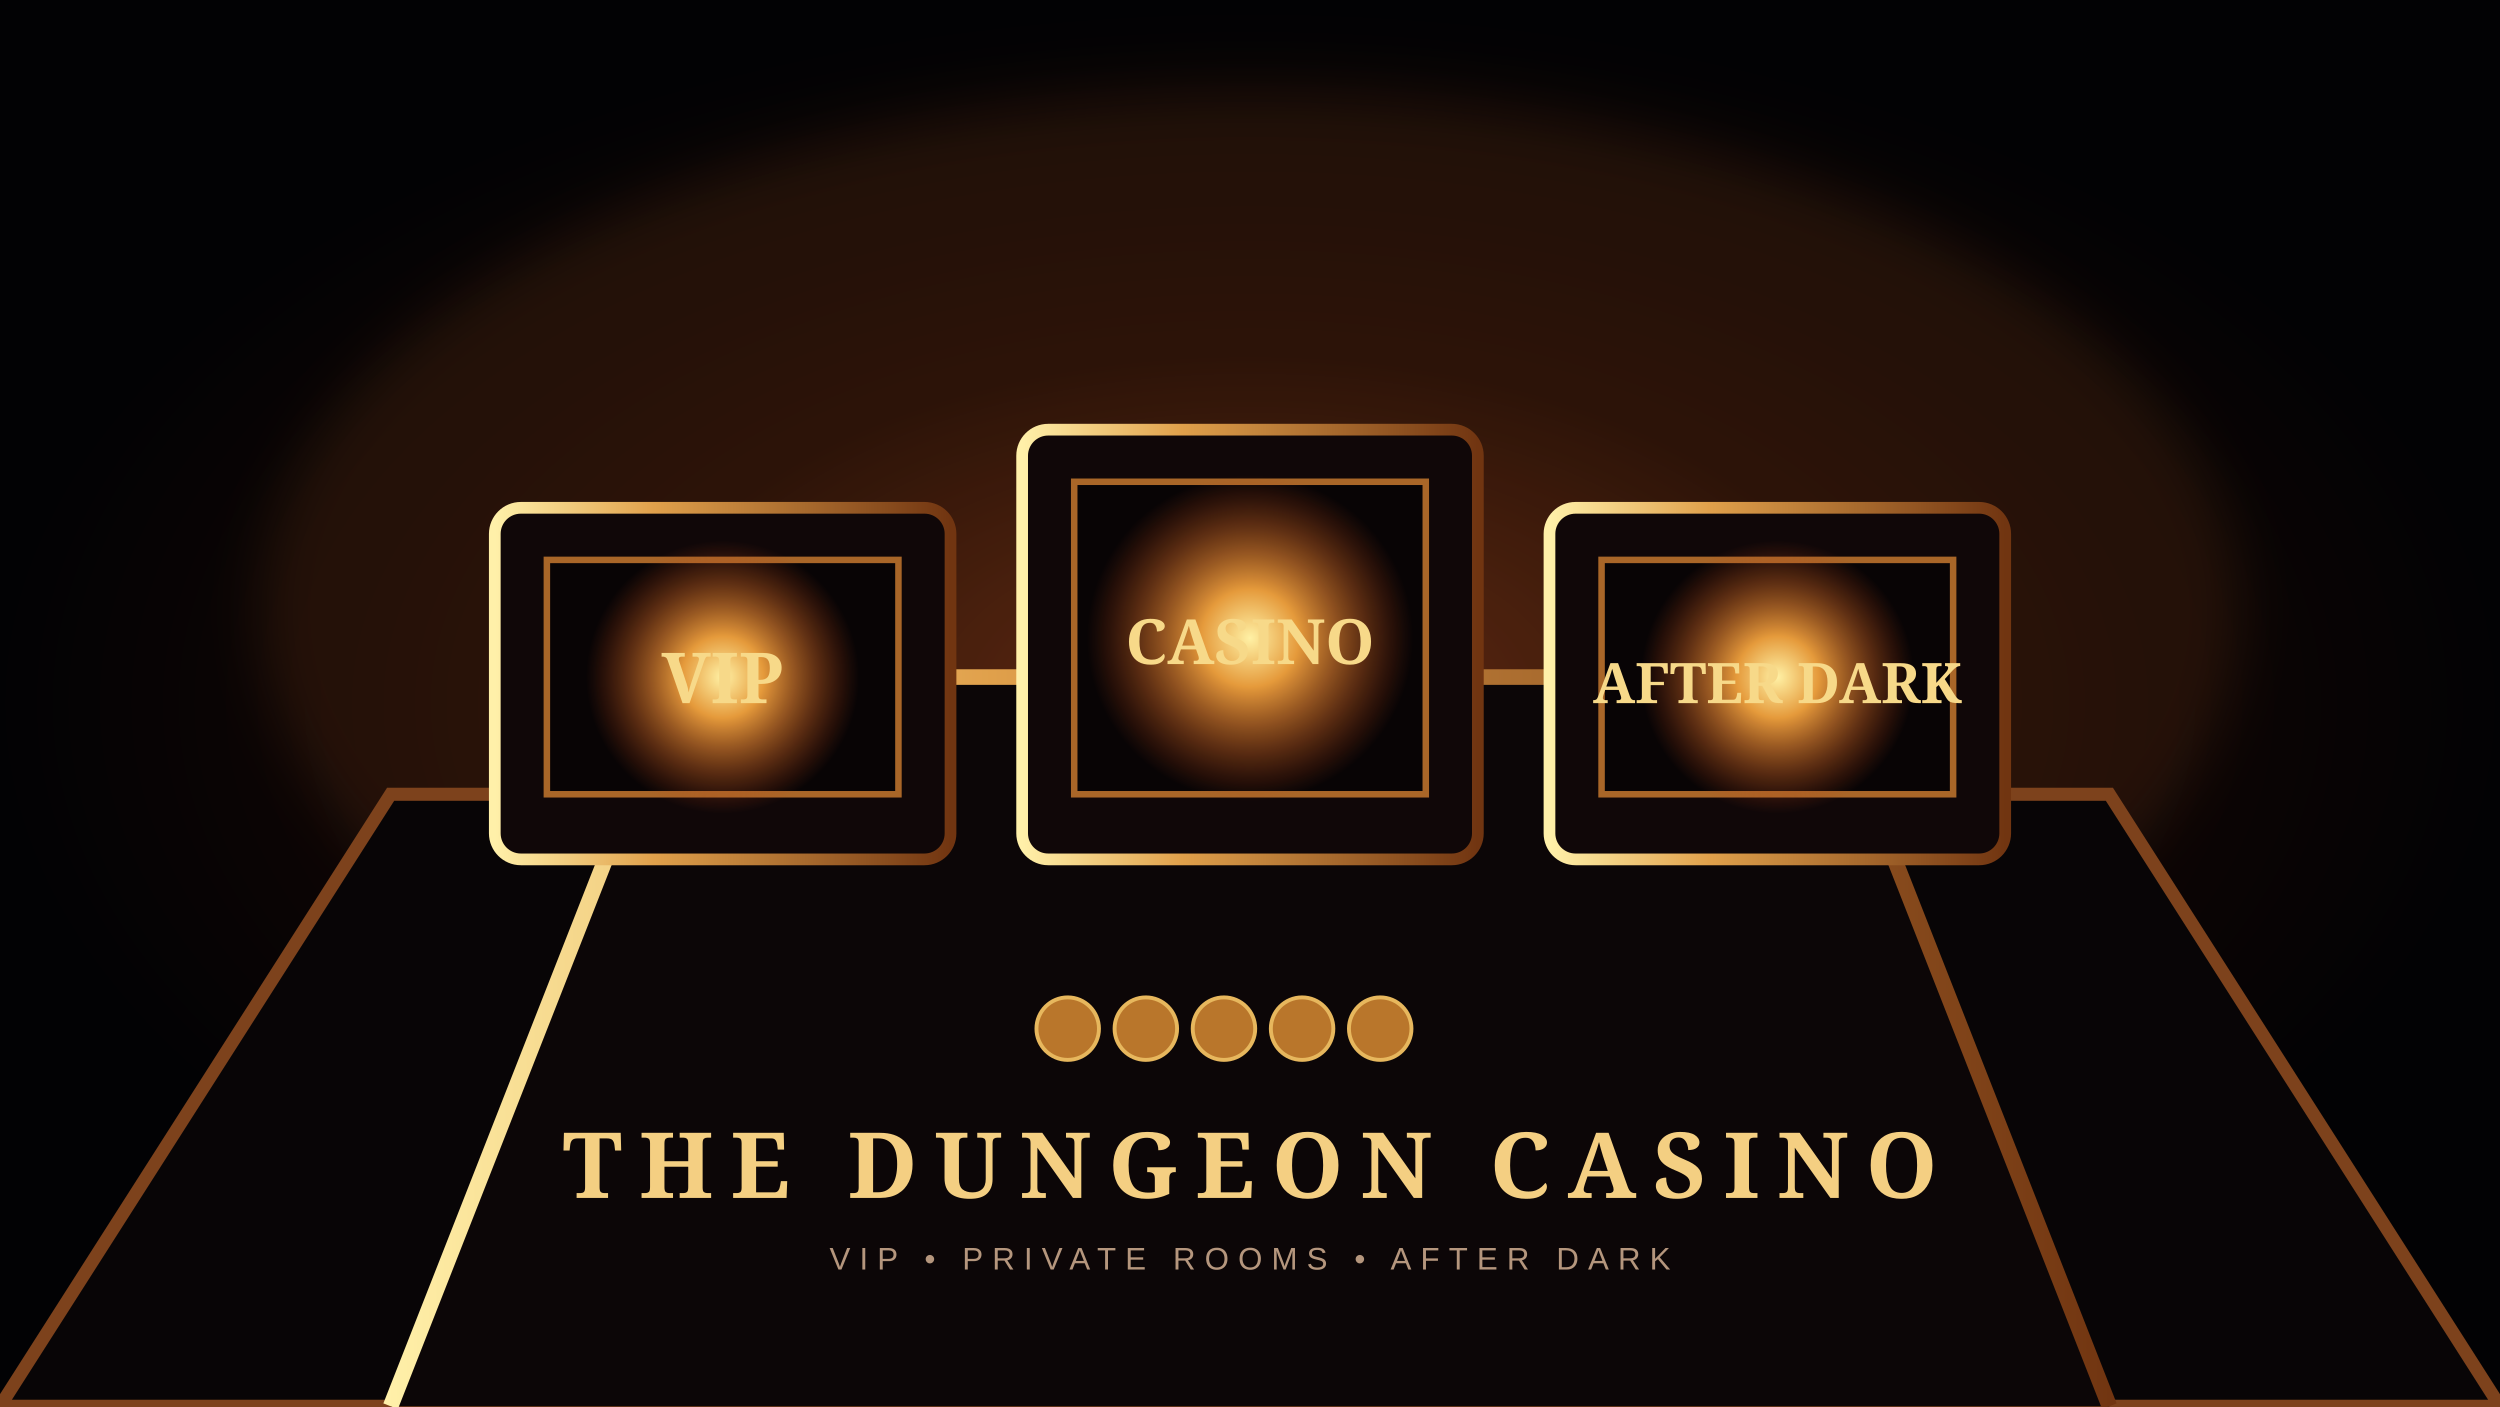
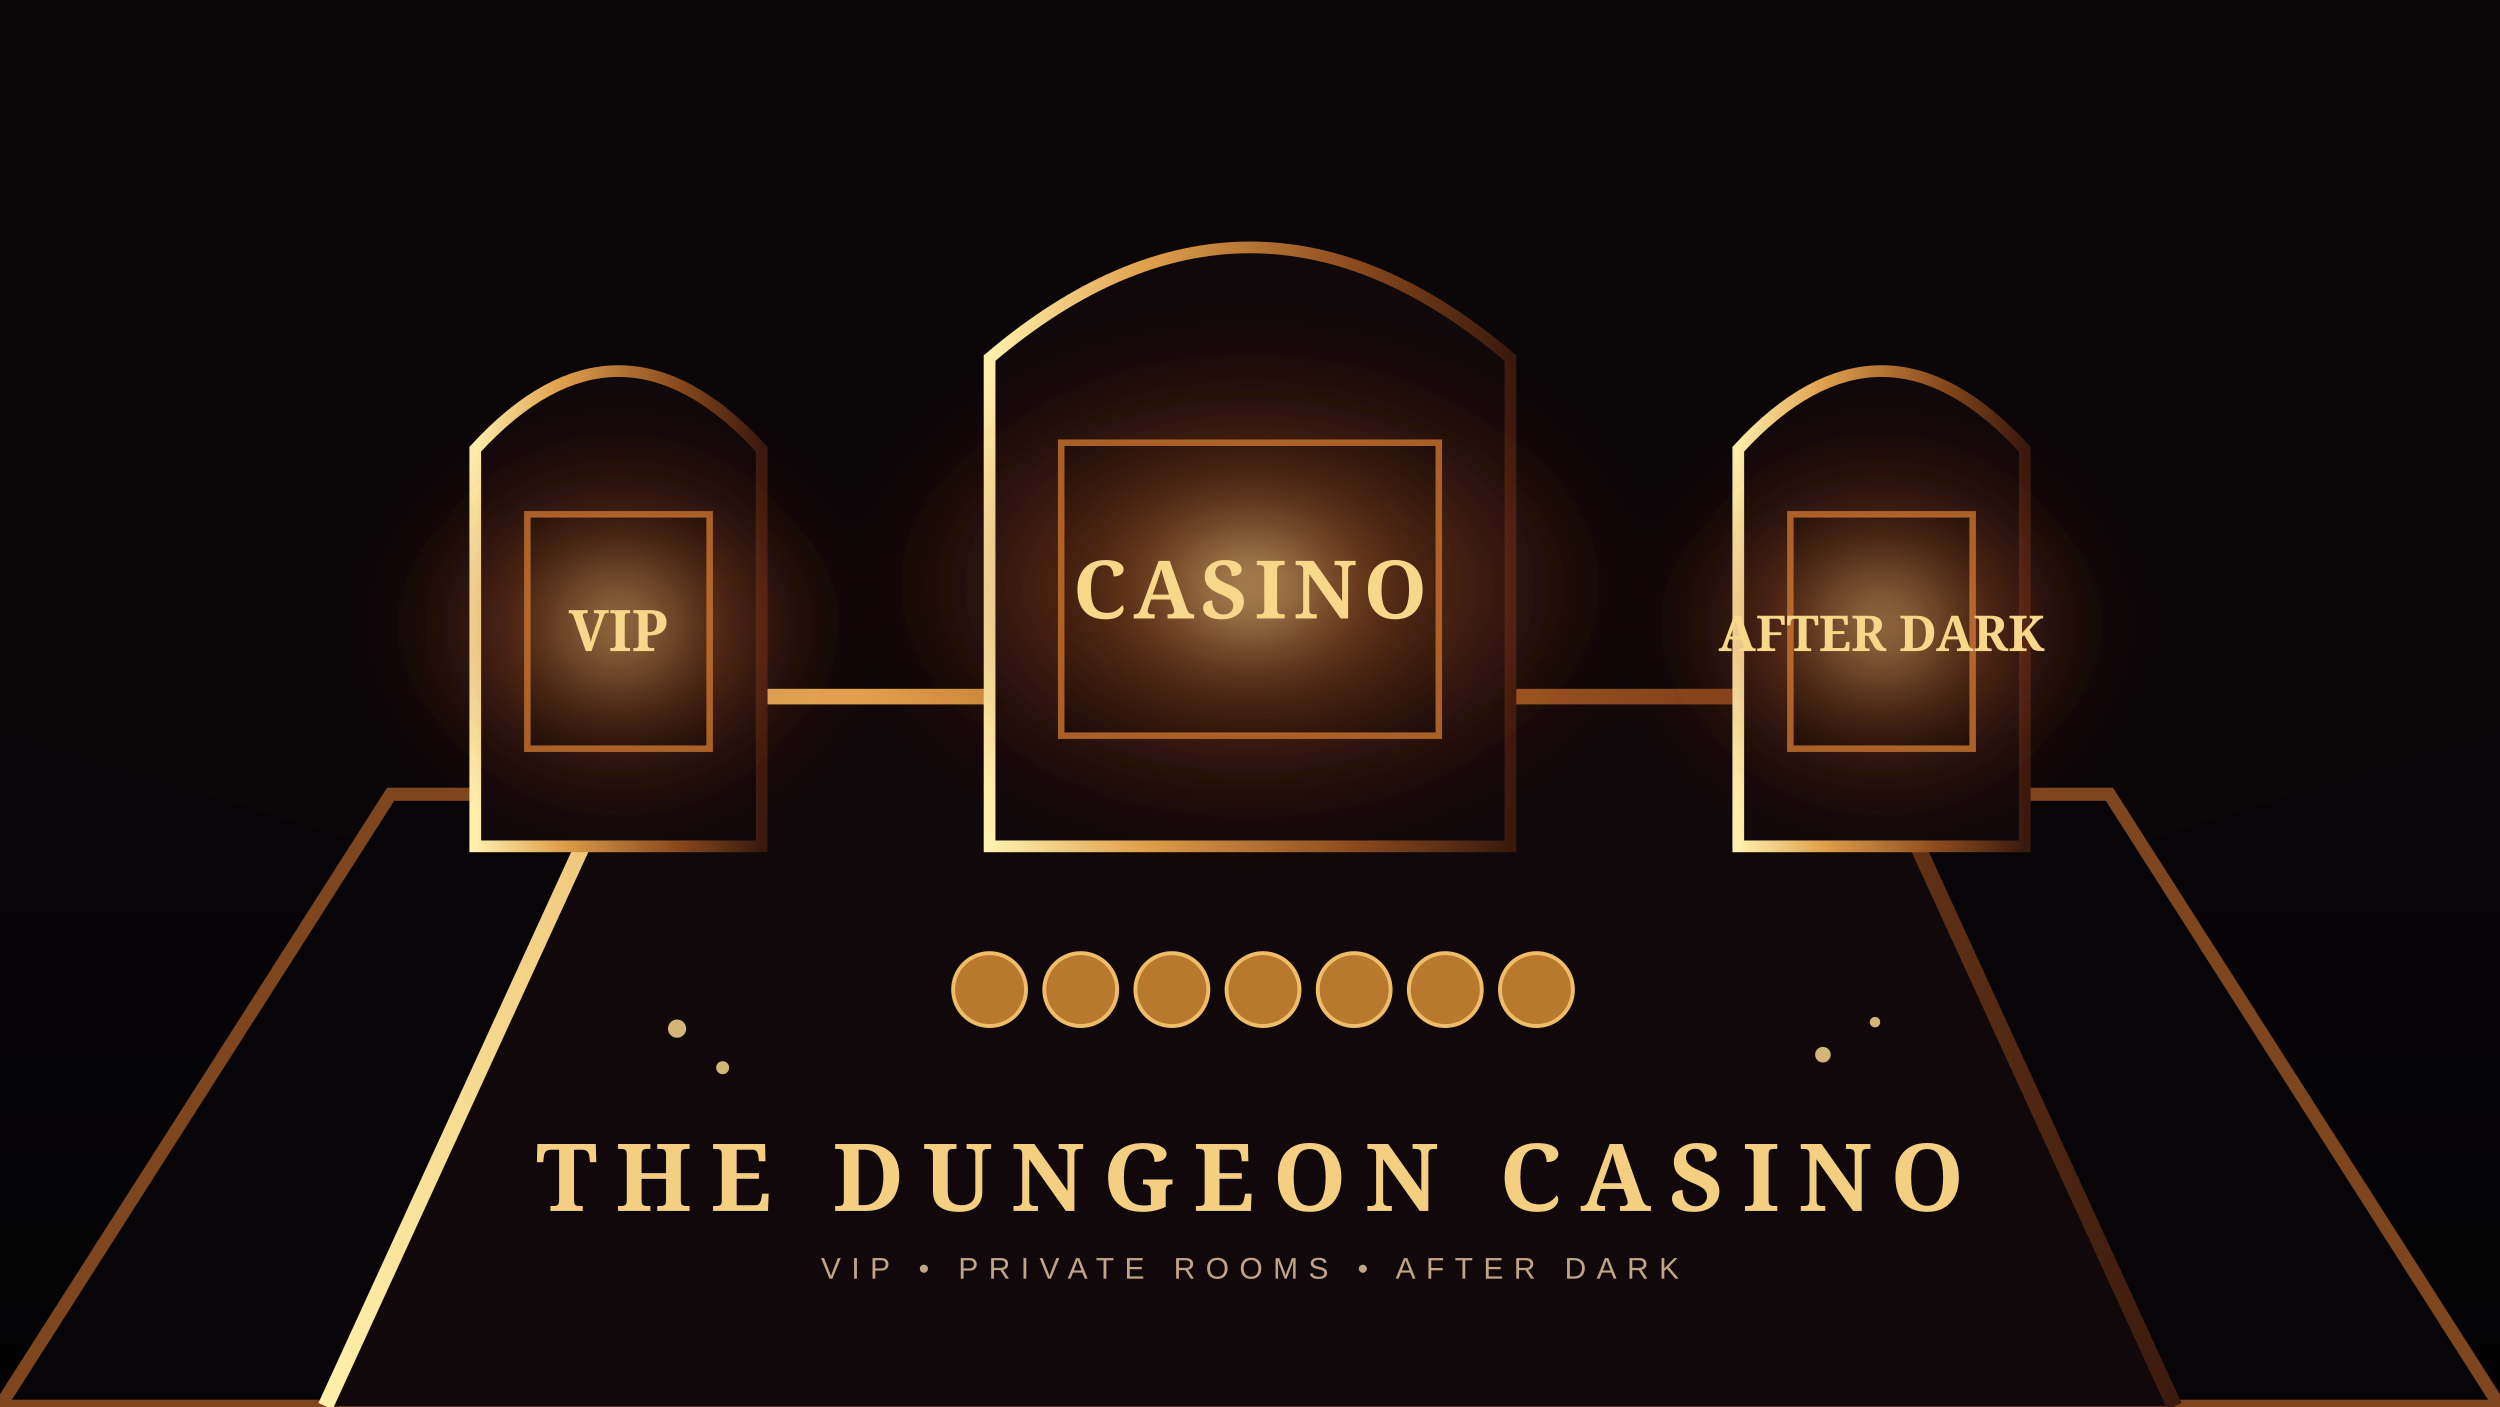
<svg xmlns="http://www.w3.org/2000/svg" viewBox="0 0 1920 1080">
  <defs>
-     <radialGradient id="b">
-       <stop stop-color="#55220f" />
-       <stop offset=".5" stop-color="#160705" />
-       <stop offset="1" stop-color="#020204" />
-     </radialGradient>
-     <linearGradient id="g">
-       <stop stop-color="#fff0a9" />
-       <stop offset=".35" stop-color="#e0a04b" />
-       <stop offset="1" stop-color="#713511" />
+     <linearGradient id="room" x2="0" y2="1">
+       <stop stop-color="#220d12" />
+       <stop offset=".58" stop-color="#080508" />
+       <stop offset="1" stop-color="#020203" />
    </linearGradient>
-     <radialGradient id="lamp">
-       <stop stop-color="#fff1a5" />
-       <stop offset=".3" stop-color="#e59a3b" />
-       <stop offset="1" stop-color="#b53b12" stop-opacity="0" />
+     <linearGradient id="gold">
+       <stop stop-color="#fff1ac" />
+       <stop offset=".3" stop-color="#e0a04c" />
+       <stop offset=".7" stop-color="#8b4b1e" />
+       <stop offset="1" stop-color="#3a190d" />
+     </linearGradient>
+     <radialGradient id="neon">
+       <stop stop-color="#ffe9a0" stop-opacity=".9" />
+       <stop offset=".28" stop-color="#d36b2b" stop-opacity=".48" />
+       <stop offset="1" stop-color="#8f2417" stop-opacity="0" />
    </radialGradient>
    <filter id="blur">
-       <feGaussianBlur stdDeviation="20" />
+       <feGaussianBlur stdDeviation="28" />
    </filter>
  </defs>
-   <rect width="1920" height="1080" fill="url(#b)" />
-   <ellipse cx="960" cy="470" rx="760" ry="400" fill="#d76d23" opacity=".12" filter="url(#blur)" />
-   <path d="M0 1080 300 610h1320l300 470Z" fill="#080506" stroke="#7d421c" stroke-width="10" />
-   <path d="M300 1080 520 520h880l220 560" fill="#0c0607" stroke="url(#g)" stroke-width="12" />
-   <g fill="#100708" stroke="url(#g)" stroke-width="9">
-     <rect x="380" y="390" width="350" height="270" rx="20" />
-     <rect x="785" y="330" width="350" height="330" rx="20" />
-     <rect x="1190" y="390" width="350" height="270" rx="20" />
+   <rect width="1920" height="1080" fill="url(#room)" />
+   <path d="M0 0h1920v560l-320 100H320L0 560Z" fill="#0b0608" />
+   <path d="M0 1080 300 610h1320l300 470Z" fill="#070507" stroke="#7e461f" stroke-width="10" />
+   <path d="M250 1080 500 535h920l250 545" fill="#10080a" stroke="url(#gold)" stroke-width="12" />
+   <g fill="#10080a" stroke="url(#gold)" stroke-width="9">
+     <path d="M365 650V345q110-120 220 0v305Z" />
+     <path d="M760 650V275q200-170 400 0v375Z" />
+     <path d="M1335 650V345q110-120 220 0v305Z" />
  </g>
-   <g fill="#080405" stroke="#a96628" stroke-width="5">
-     <rect x="420" y="430" width="270" height="180" />
-     <rect x="825" y="370" width="270" height="240" />
-     <rect x="1230" y="430" width="270" height="180" />
+   <g fill="#030304" stroke="#a86628" stroke-width="5">
+     <rect x="405" y="395" width="140" height="180" />
+     <rect x="815" y="340" width="290" height="225" />
+     <rect x="1375" y="395" width="140" height="180" />
  </g>
-   <g fill="url(#lamp)">
-     <circle cx="555" cy="520" r="105" />
-     <circle cx="960" cy="490" r="125" />
-     <circle cx="1365" cy="520" r="105" />
+   <g fill="url(#neon)" filter="url(#blur)">
+     <ellipse cx="475" cy="480" rx="180" ry="150" />
+     <ellipse cx="960" cy="450" rx="300" ry="190" />
+     <ellipse cx="1445" cy="480" rx="180" ry="150" />
  </g>
-   <g fill="#f7d989" font-family="Georgia,serif" text-anchor="middle">
-     <text x="555" y="540" font-size="54" font-weight="bold">VIP</text>
-     <text x="960" y="510" font-size="48" font-weight="bold">CASINO</text>
-     <text x="1365" y="540" font-size="43" font-weight="bold">AFTER DARK</text>
+   <g fill="#f7d88b" font-family="Georgia,serif" text-anchor="middle">
+     <text x="475" y="500" font-size="44" font-weight="bold">VIP</text>
+     <text x="960" y="475" font-size="62" font-weight="bold" letter-spacing="5">CASINO</text>
+     <text x="1445" y="500" font-size="38" font-weight="bold">AFTER DARK</text>
  </g>
-   <g fill="#b9762b" stroke="#e7b75d" stroke-width="3">
-     <circle cx="820" cy="790" r="24" />
-     <circle cx="880" cy="790" r="24" />
-     <circle cx="940" cy="790" r="24" />
-     <circle cx="1000" cy="790" r="24" />
-     <circle cx="1060" cy="790" r="24" />
+   <g fill="#b8782e" stroke="#efbd67" stroke-width="3">
+     <circle cx="760" cy="760" r="28" />
+     <circle cx="830" cy="760" r="28" />
+     <circle cx="900" cy="760" r="28" />
+     <circle cx="970" cy="760" r="28" />
+     <circle cx="1040" cy="760" r="28" />
+     <circle cx="1110" cy="760" r="28" />
+     <circle cx="1180" cy="760" r="28" />
  </g>
-   <text x="960" y="920" text-anchor="middle" fill="#f4cf82" font-family="Georgia,serif" font-size="70" font-weight="bold" letter-spacing="13">THE DUNGEON CASINO</text>
-   <text x="960" y="975" text-anchor="middle" fill="#b5967d" font-family="Arial,sans-serif" font-size="24" letter-spacing="7">VIP • PRIVATE ROOMS • AFTER DARK</text>
+   <g fill="#f5d48b" opacity=".85">
+     <circle cx="520" cy="790" r="7" />
+     <circle cx="555" cy="820" r="5" />
+     <circle cx="1400" cy="810" r="6" />
+     <circle cx="1440" cy="785" r="4" />
+   </g>
+   <text x="960" y="930" text-anchor="middle" fill="#f4cf82" font-family="Georgia,serif" font-size="72" font-weight="bold" letter-spacing="14">THE DUNGEON CASINO</text>
+   <text x="960" y="982" text-anchor="middle" fill="#c2a486" font-family="Arial,sans-serif" font-size="23" letter-spacing="8">VIP • PRIVATE ROOMS • AFTER DARK</text>
</svg>
